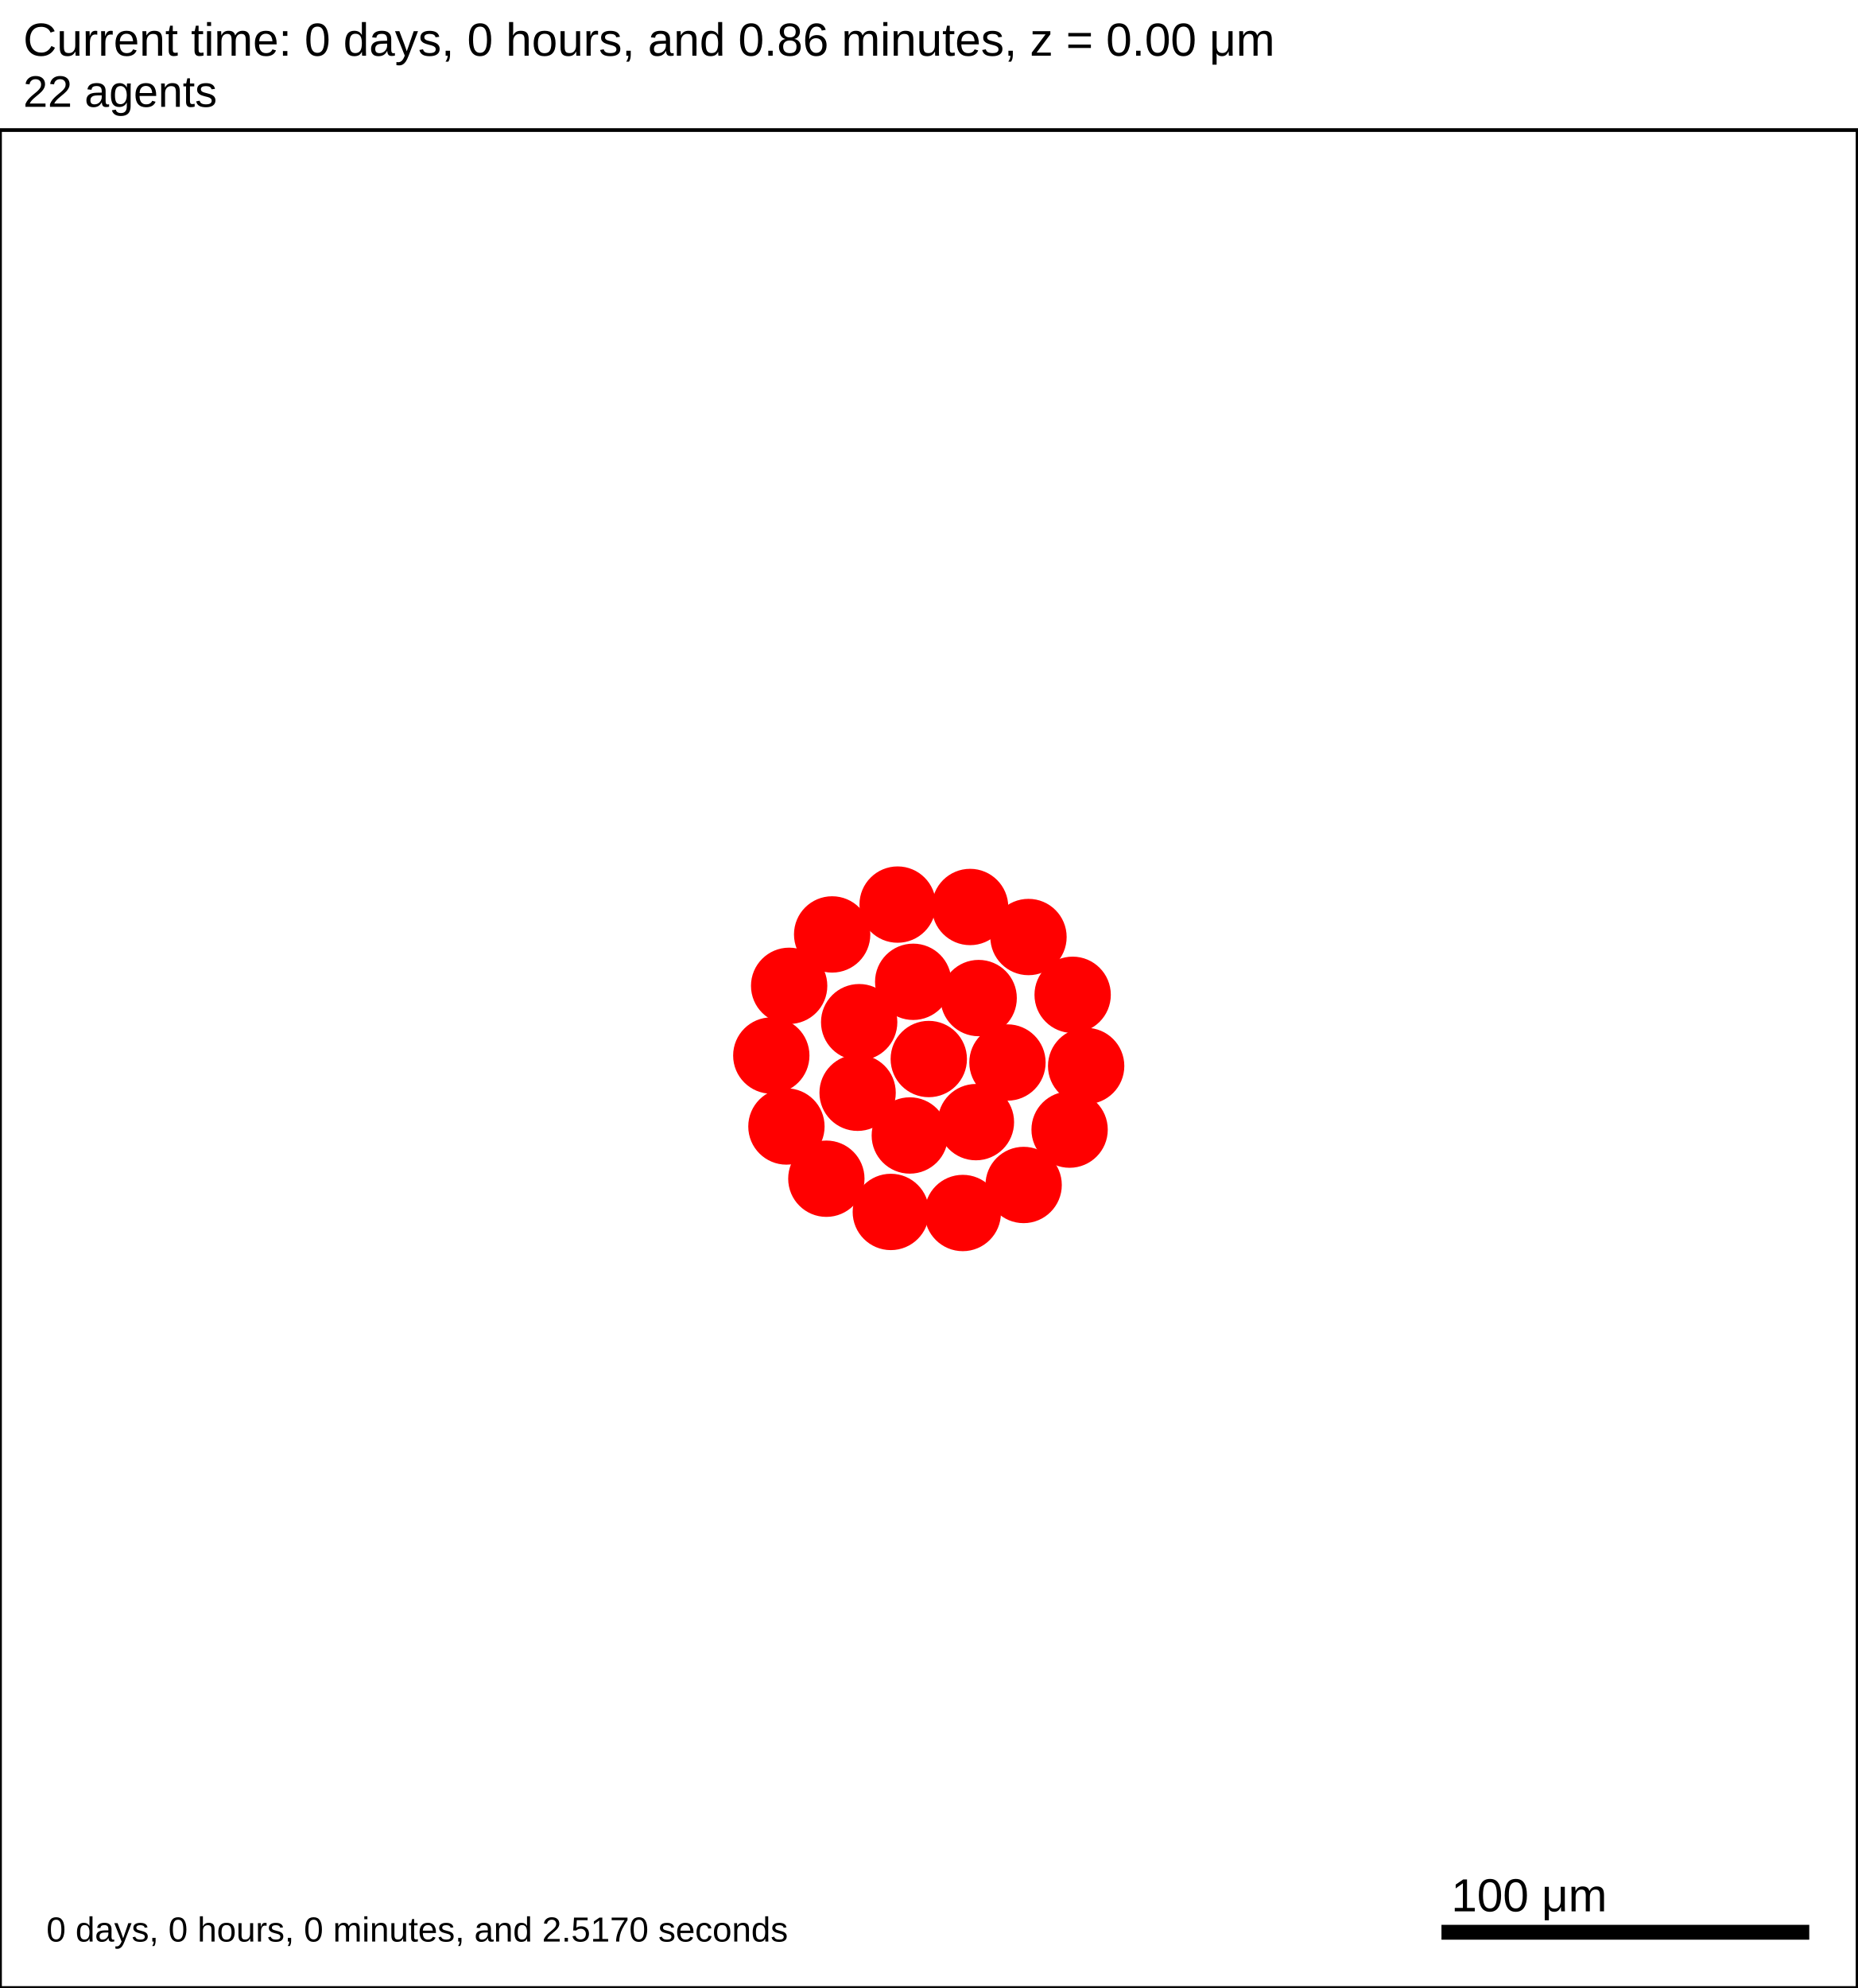
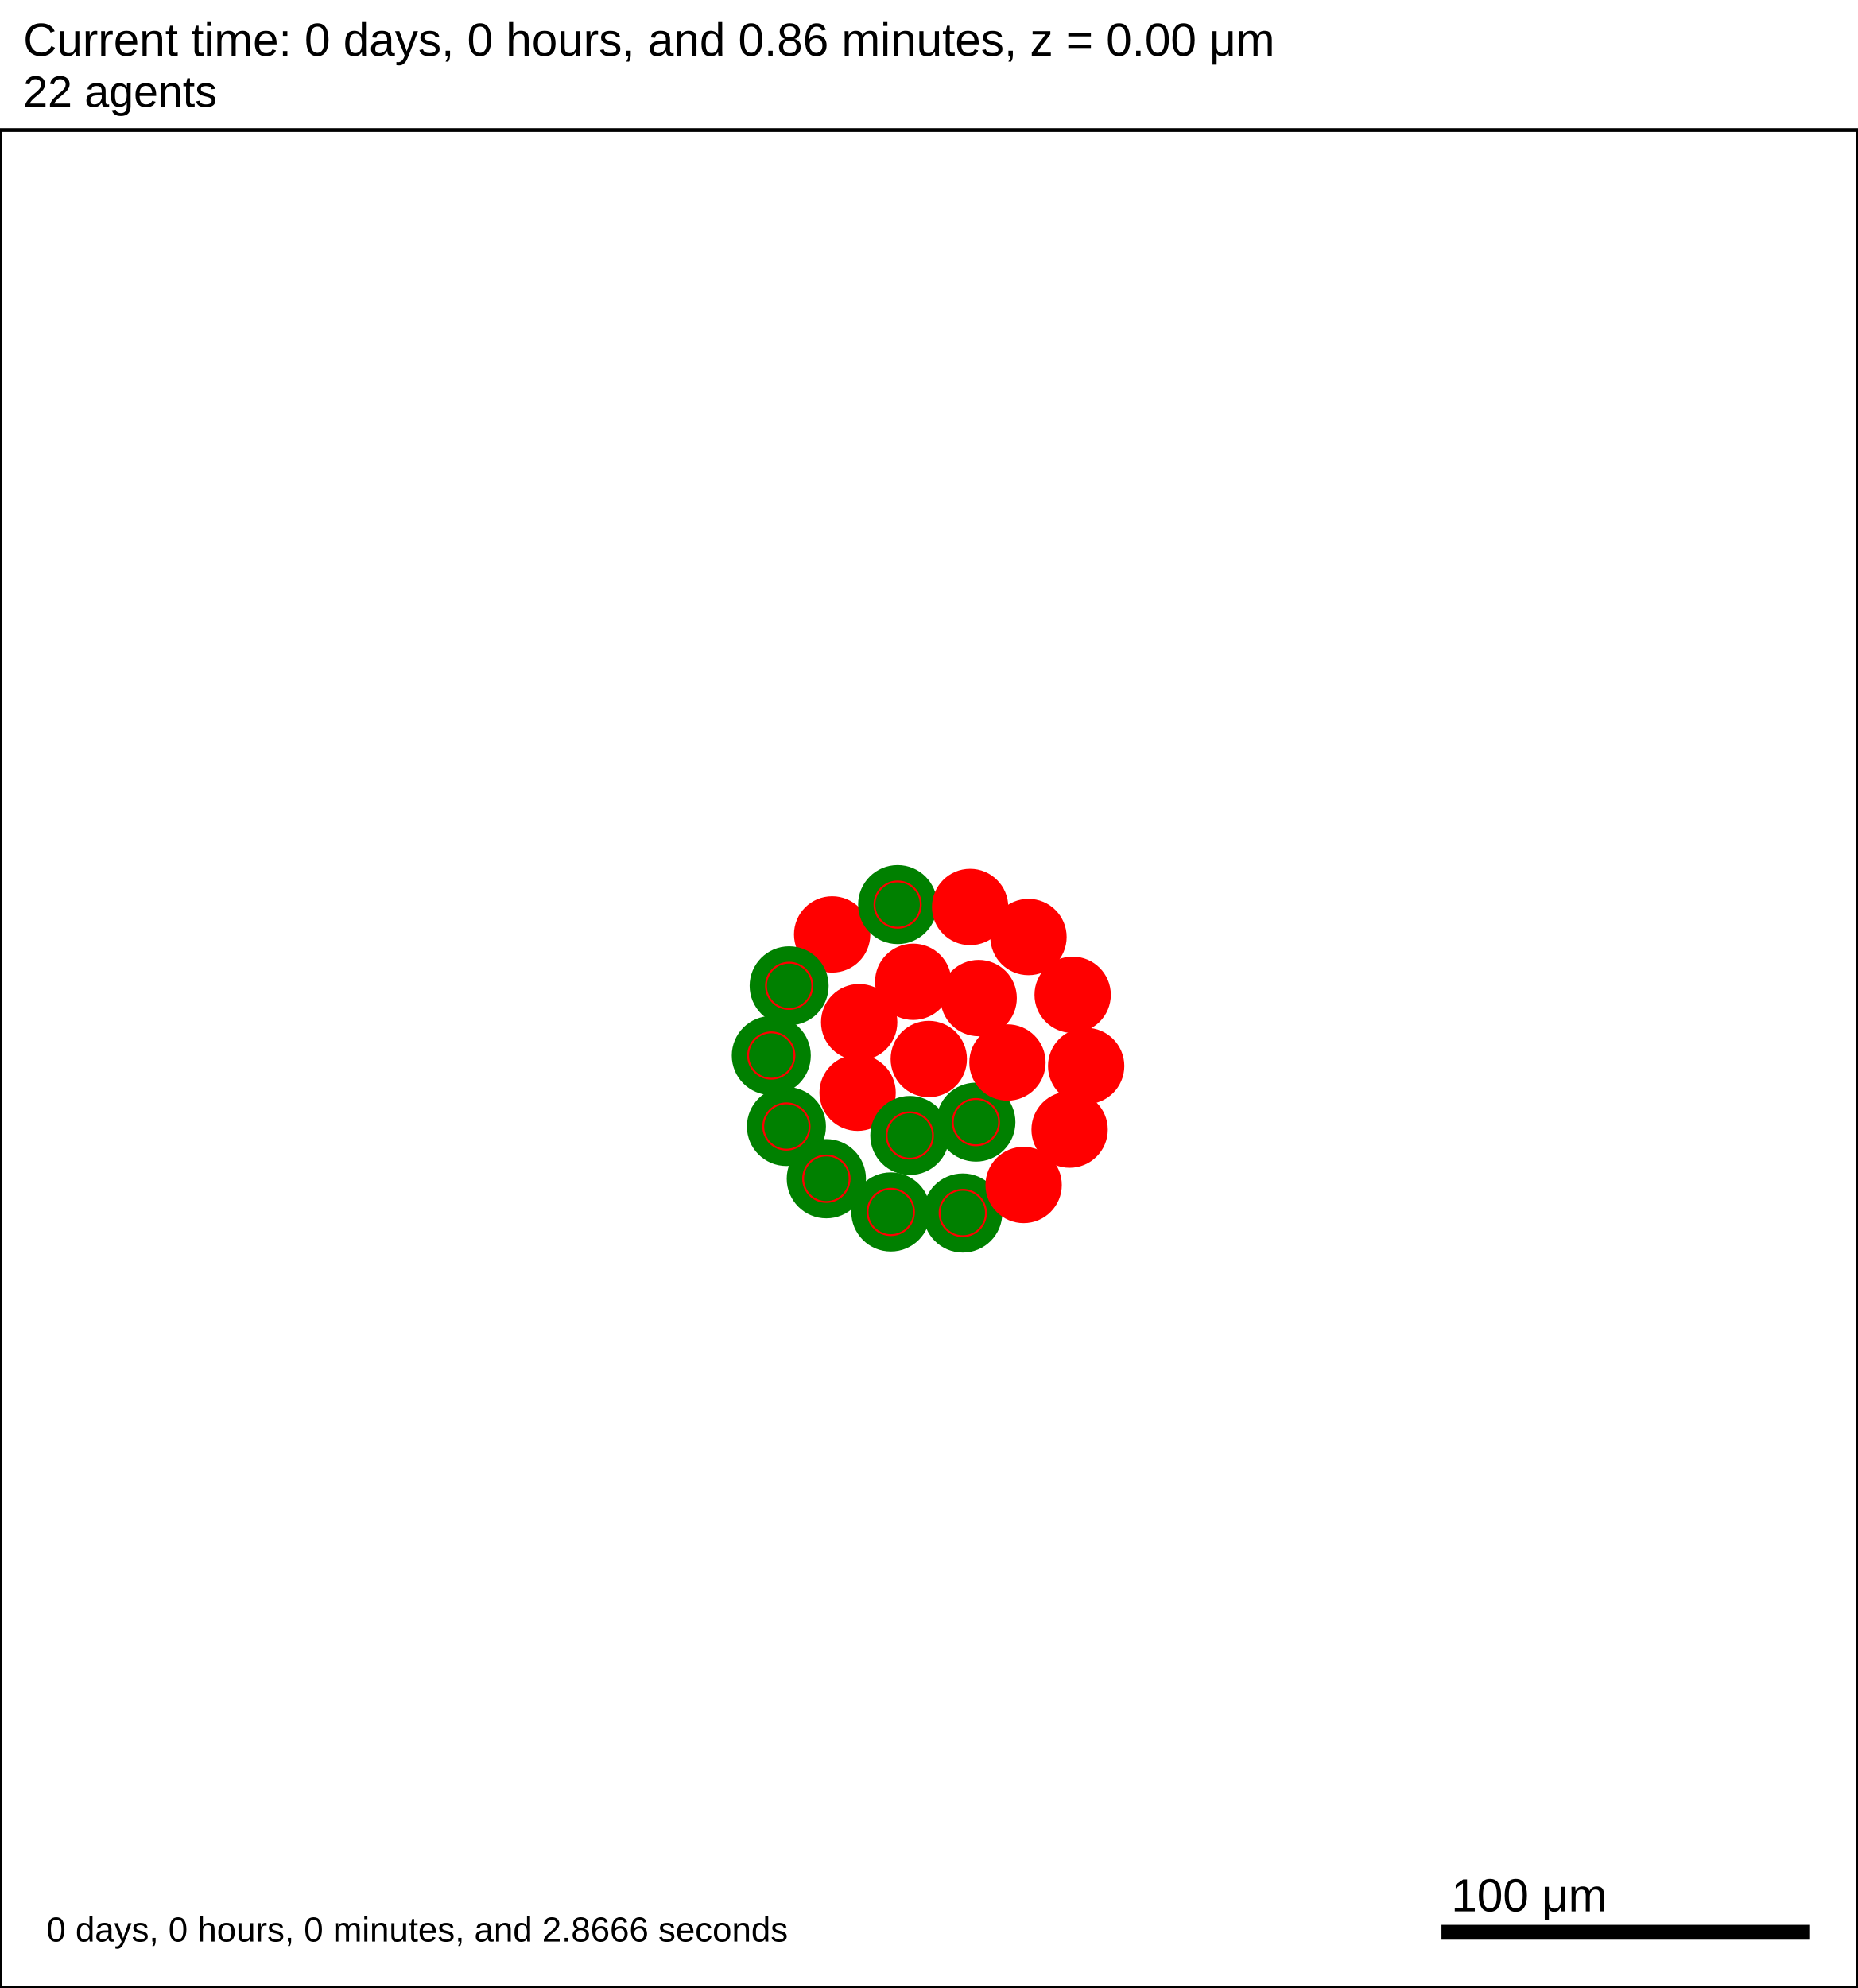
<svg xmlns="http://www.w3.org/2000/svg" version="1.1" width="500" height="535" id="svg2">
  <rect x="0" y="0" width="500" height="535" stroke-width="1" stroke="white" fill="white" />
  <text x="6.25" y="15" font-family="Arial" font-size="12.5" fill="black">
   Current time: 0 days, 0 hours, and 0.86 minutes, z = 0.00 μm
  </text>
  <text x="6.25" y="28.75" font-family="Arial" font-size="11.875" fill="black">
   22 agents
  </text>
  <g id="tissue" transform="translate(0,535) scale(1,-1)">
    <g id="ECM">
  </g>
    <g id="cells">
      <g id="cell0">
        <circle cx="250" cy="250" r="10.023" stroke-width="0.5" stroke="red" fill="red" />
        <circle cx="250" cy="250" r="6.018" stroke-width="0.5" stroke="red" fill="red" />
      </g>
      <g id="cell1">
        <circle cx="230.842" cy="240.923" r="10.023" stroke-width="0.5" stroke="red" fill="red" />
        <circle cx="230.842" cy="240.923" r="6.018" stroke-width="0.5" stroke="red" fill="red" />
      </g>
      <g id="cell2">
        <circle cx="263.426" cy="266.406" r="10.023" stroke-width="0.5" stroke="red" fill="red" />
        <circle cx="263.426" cy="266.406" r="6.018" stroke-width="0.5" stroke="red" fill="red" />
      </g>
      <g id="cell3">
-         <circle cx="244.892" cy="229.425" r="10.023" stroke-width="0.5" stroke="red" fill="red" />
-         <circle cx="244.892" cy="229.425" r="6.018" stroke-width="0.5" stroke="red" fill="red" />
+         <circle cx="244.892" cy="229.425" r="10.387" stroke-width="0.5" stroke="green" fill="green" />
+         <circle cx="244.892" cy="229.425" r="6.237" stroke-width="0.5" stroke="red" fill="green" />
      </g>
      <g id="cell4">
        <circle cx="245.806" cy="270.781" r="10.023" stroke-width="0.5" stroke="red" fill="red" />
        <circle cx="245.806" cy="270.781" r="6.018" stroke-width="0.5" stroke="red" fill="red" />
      </g>
      <g id="cell5">
-         <circle cx="262.688" cy="233.016" r="10.023" stroke-width="0.5" stroke="red" fill="red" />
-         <circle cx="262.688" cy="233.016" r="6.018" stroke-width="0.5" stroke="red" fill="red" />
+         <circle cx="262.688" cy="233.016" r="10.381" stroke-width="0.5" stroke="green" fill="green" />
+         <circle cx="262.688" cy="233.016" r="6.234" stroke-width="0.5" stroke="red" fill="green" />
      </g>
      <g id="cell6">
        <circle cx="231.262" cy="259.916" r="10.023" stroke-width="0.5" stroke="red" fill="red" />
        <circle cx="231.262" cy="259.916" r="6.018" stroke-width="0.5" stroke="red" fill="red" />
      </g>
      <g id="cell7">
        <circle cx="271.179" cy="249.063" r="10.023" stroke-width="0.5" stroke="red" fill="red" />
        <circle cx="271.179" cy="249.063" r="6.018" stroke-width="0.5" stroke="red" fill="red" />
      </g>
      <g id="cell8">
-         <circle cx="259.149" cy="208.562" r="10.023" stroke-width="0.5" stroke="red" fill="red" />
-         <circle cx="259.149" cy="208.562" r="6.018" stroke-width="0.5" stroke="red" fill="red" />
+         <circle cx="259.149" cy="208.562" r="10.394" stroke-width="0.5" stroke="green" fill="green" />
+         <circle cx="259.149" cy="208.562" r="6.241" stroke-width="0.5" stroke="red" fill="green" />
      </g>
      <g id="cell9">
-         <circle cx="211.683" cy="231.845" r="10.023" stroke-width="0.5" stroke="red" fill="red" />
-         <circle cx="211.683" cy="231.845" r="6.018" stroke-width="0.5" stroke="red" fill="red" />
+         <circle cx="211.683" cy="231.845" r="10.387" stroke-width="0.5" stroke="green" fill="green" />
+         <circle cx="211.683" cy="231.845" r="6.237" stroke-width="0.5" stroke="red" fill="green" />
      </g>
      <g id="cell10">
        <circle cx="223.99" cy="283.531" r="10.023" stroke-width="0.5" stroke="red" fill="red" />
        <circle cx="223.99" cy="283.531" r="6.018" stroke-width="0.5" stroke="red" fill="red" />
      </g>
      <g id="cell11">
        <circle cx="276.837" cy="282.833" r="10.023" stroke-width="0.5" stroke="red" fill="red" />
        <circle cx="276.837" cy="282.833" r="6.018" stroke-width="0.5" stroke="red" fill="red" />
      </g>
      <g id="cell12">
        <circle cx="287.906" cy="231.002" r="10.023" stroke-width="0.5" stroke="red" fill="red" />
        <circle cx="287.906" cy="231.002" r="6.018" stroke-width="0.5" stroke="red" fill="red" />
      </g>
      <g id="cell13">
-         <circle cx="239.783" cy="208.849" r="10.023" stroke-width="0.5" stroke="red" fill="red" />
-         <circle cx="239.783" cy="208.849" r="6.018" stroke-width="0.5" stroke="red" fill="red" />
+         <circle cx="239.783" cy="208.849" r="10.397" stroke-width="0.5" stroke="green" fill="green" />
+         <circle cx="239.783" cy="208.849" r="6.243" stroke-width="0.5" stroke="red" fill="green" />
      </g>
      <g id="cell14">
-         <circle cx="207.61" cy="250.938" r="10.023" stroke-width="0.5" stroke="red" fill="red" />
-         <circle cx="207.61" cy="250.938" r="6.018" stroke-width="0.5" stroke="red" fill="red" />
+         <circle cx="207.61" cy="250.938" r="10.387" stroke-width="0.5" stroke="green" fill="green" />
+         <circle cx="207.61" cy="250.938" r="6.237" stroke-width="0.5" stroke="red" fill="green" />
      </g>
      <g id="cell15">
-         <circle cx="241.613" cy="291.562" r="10.023" stroke-width="0.5" stroke="red" fill="red" />
-         <circle cx="241.613" cy="291.562" r="6.018" stroke-width="0.5" stroke="red" fill="red" />
+         <circle cx="241.613" cy="291.562" r="10.384" stroke-width="0.5" stroke="green" fill="green" />
+         <circle cx="241.613" cy="291.562" r="6.235" stroke-width="0.5" stroke="red" fill="green" />
      </g>
      <g id="cell16">
        <circle cx="288.725" cy="267.282" r="10.023" stroke-width="0.5" stroke="red" fill="red" />
        <circle cx="288.725" cy="267.282" r="6.018" stroke-width="0.5" stroke="red" fill="red" />
      </g>
      <g id="cell17">
        <circle cx="275.532" cy="216.104" r="10.023" stroke-width="0.5" stroke="red" fill="red" />
        <circle cx="275.532" cy="216.104" r="6.018" stroke-width="0.5" stroke="red" fill="red" />
      </g>
      <g id="cell18">
-         <circle cx="222.428" cy="217.789" r="10.023" stroke-width="0.5" stroke="red" fill="red" />
-         <circle cx="222.428" cy="217.789" r="6.018" stroke-width="0.5" stroke="red" fill="red" />
+         <circle cx="222.428" cy="217.789" r="10.416" stroke-width="0.5" stroke="green" fill="green" />
+         <circle cx="222.428" cy="217.789" r="6.255" stroke-width="0.5" stroke="red" fill="green" />
      </g>
      <g id="cell19">
-         <circle cx="212.414" cy="269.7" r="10.023" stroke-width="0.5" stroke="red" fill="red" />
-         <circle cx="212.414" cy="269.7" r="6.018" stroke-width="0.5" stroke="red" fill="red" />
+         <circle cx="212.414" cy="269.7" r="10.381" stroke-width="0.5" stroke="green" fill="green" />
+         <circle cx="212.414" cy="269.7" r="6.234" stroke-width="0.5" stroke="red" fill="green" />
      </g>
      <g id="cell20">
        <circle cx="261.124" cy="290.915" r="10.023" stroke-width="0.5" stroke="red" fill="red" />
        <circle cx="261.124" cy="290.915" r="6.018" stroke-width="0.5" stroke="red" fill="red" />
      </g>
      <g id="cell21">
        <circle cx="292.359" cy="248.125" r="10.023" stroke-width="0.5" stroke="red" fill="red" />
        <circle cx="292.359" cy="248.125" r="6.018" stroke-width="0.5" stroke="red" fill="red" />
      </g>
    </g>
  </g>
  <rect x="387.5" y="517.5" width="100" height="5" stroke-width="1" stroke="rgb(255,255,255)" fill="rgb(0,0,0)" />
  <text x="390.625" y="514.375" font-family="Arial" font-size="12.5" fill="black">
   100 μm
  </text>
  <text x="12.5" y="522.5" font-family="Arial" font-size="9.375" fill="black">
-    0 days, 0 hours, 0 minutes, and 2.5170 seconds
+    0 days, 0 hours, 0 minutes, and 2.8666 seconds
  </text>
  <rect x="0" y="35" width="500" height="500" stroke-width="1" stroke="rgb(0,0,0)" fill="none" />
</svg>
